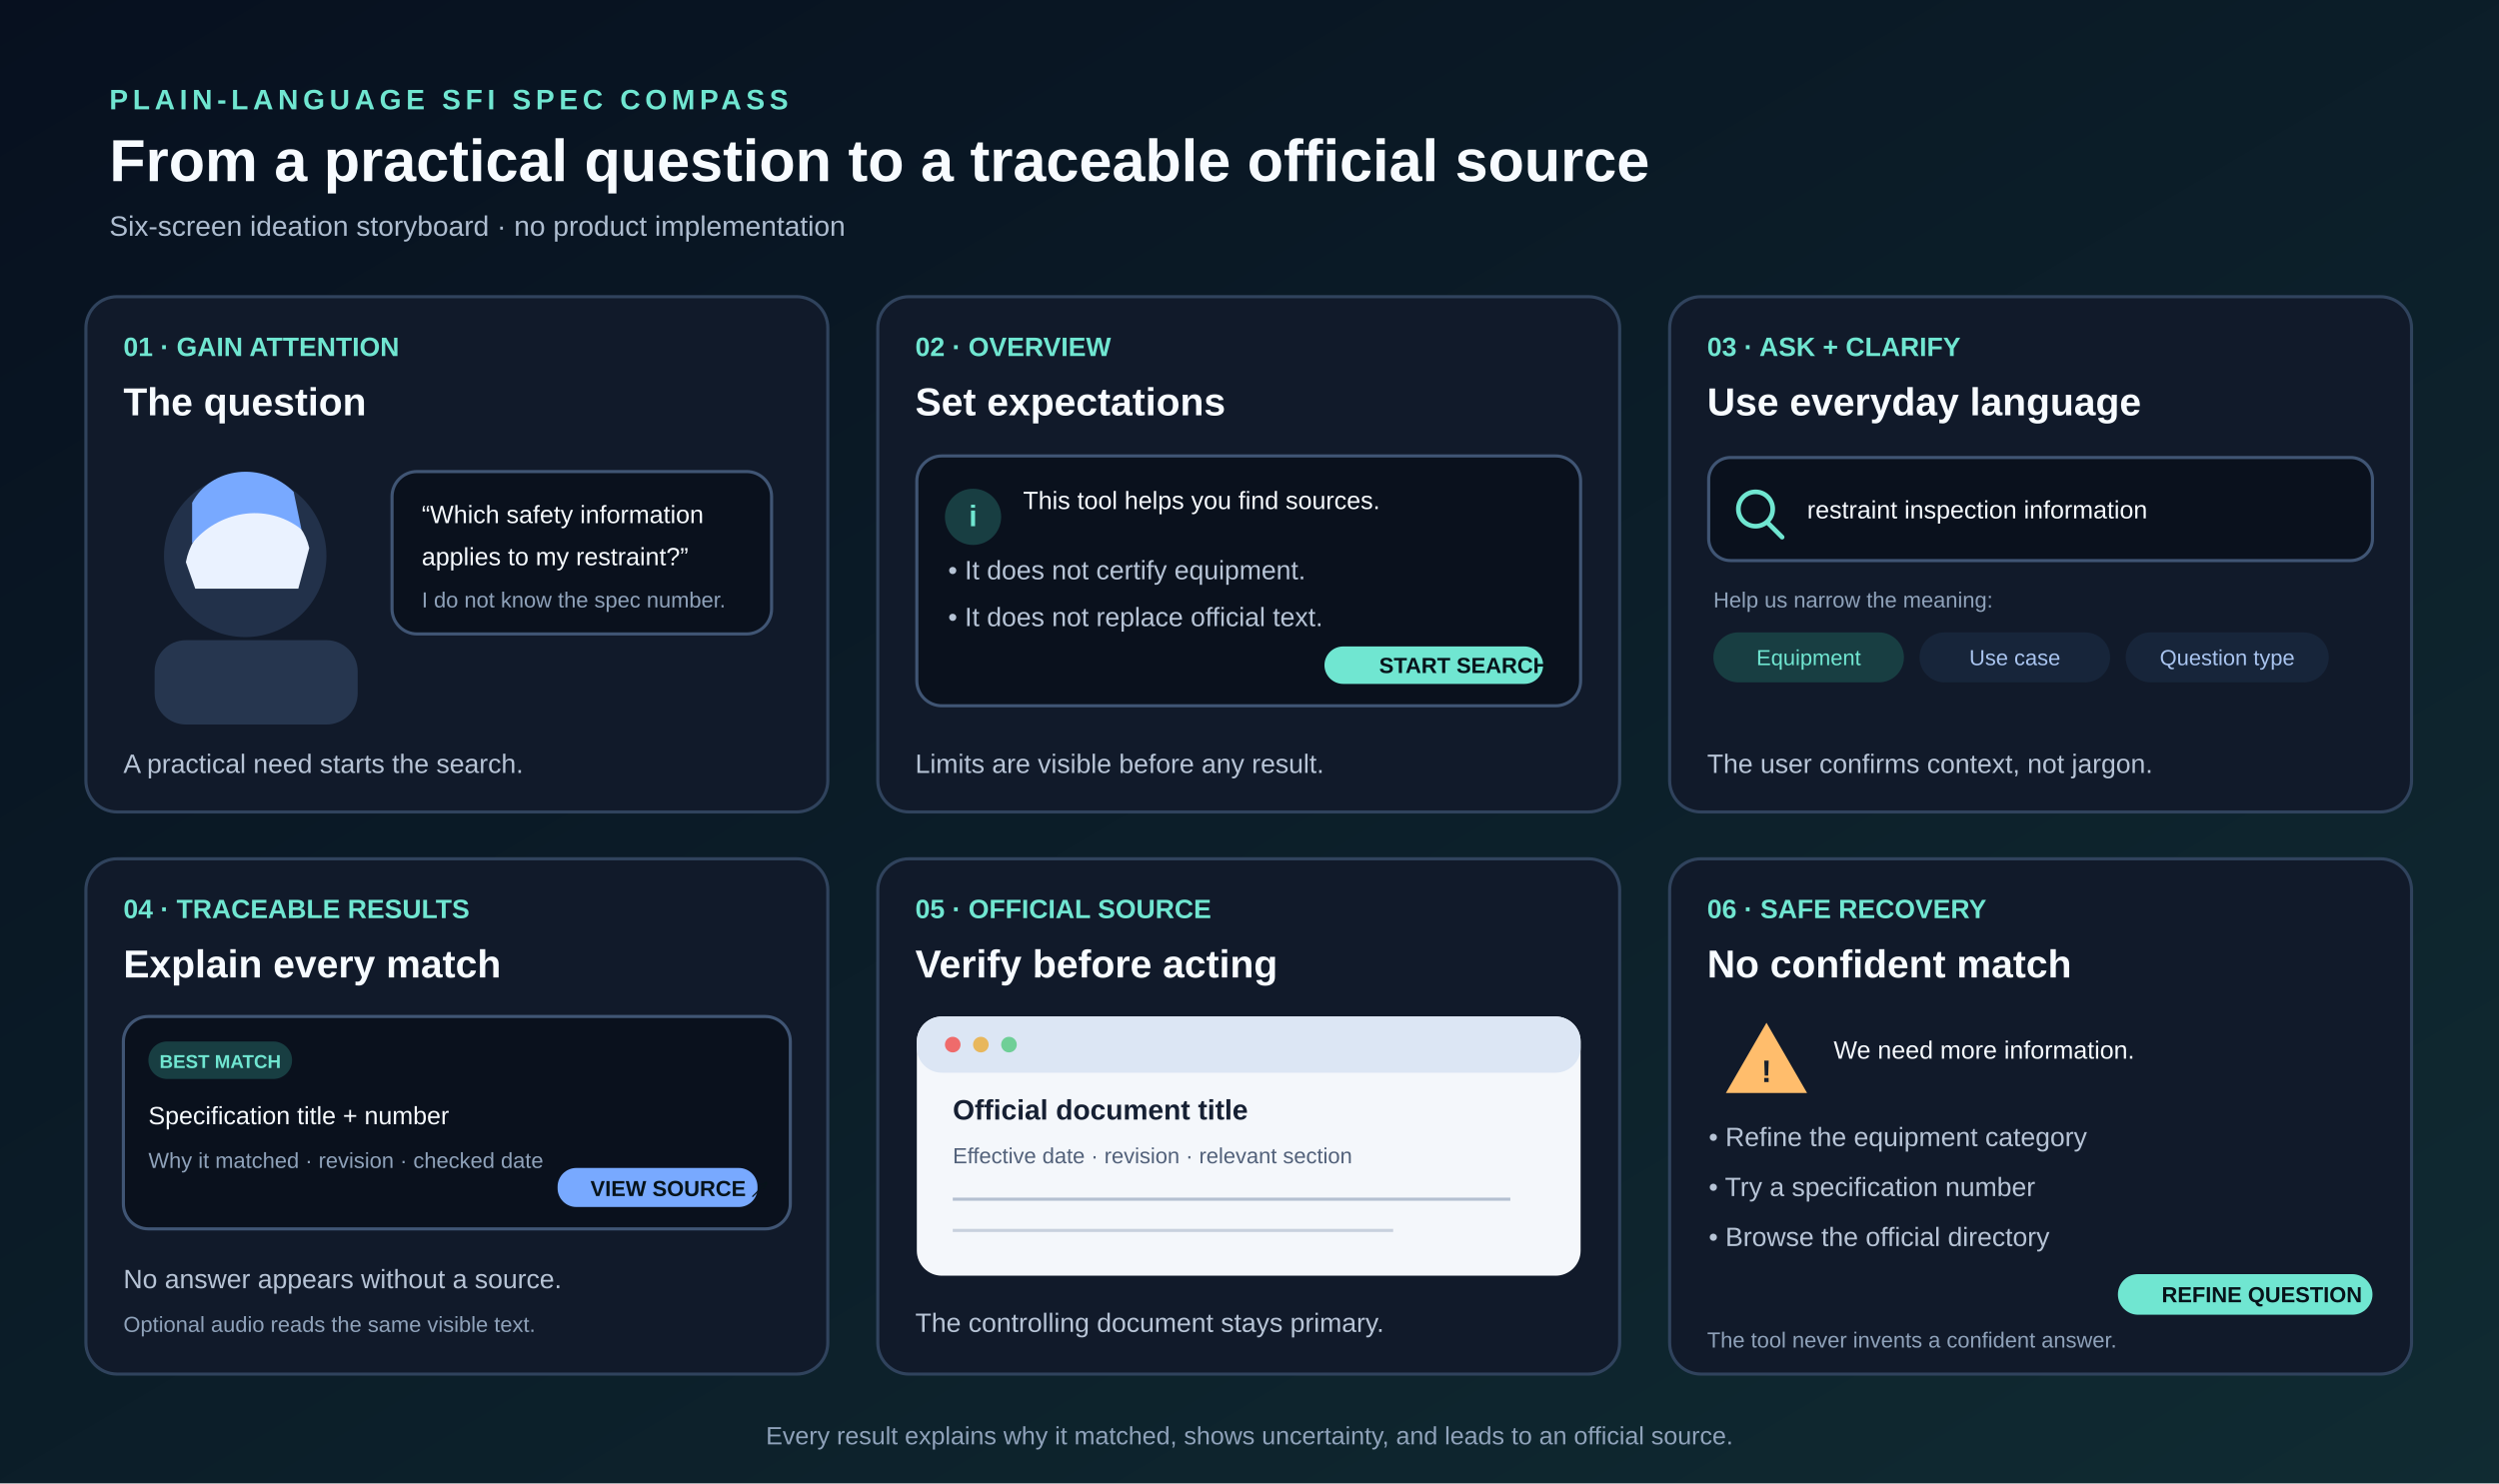
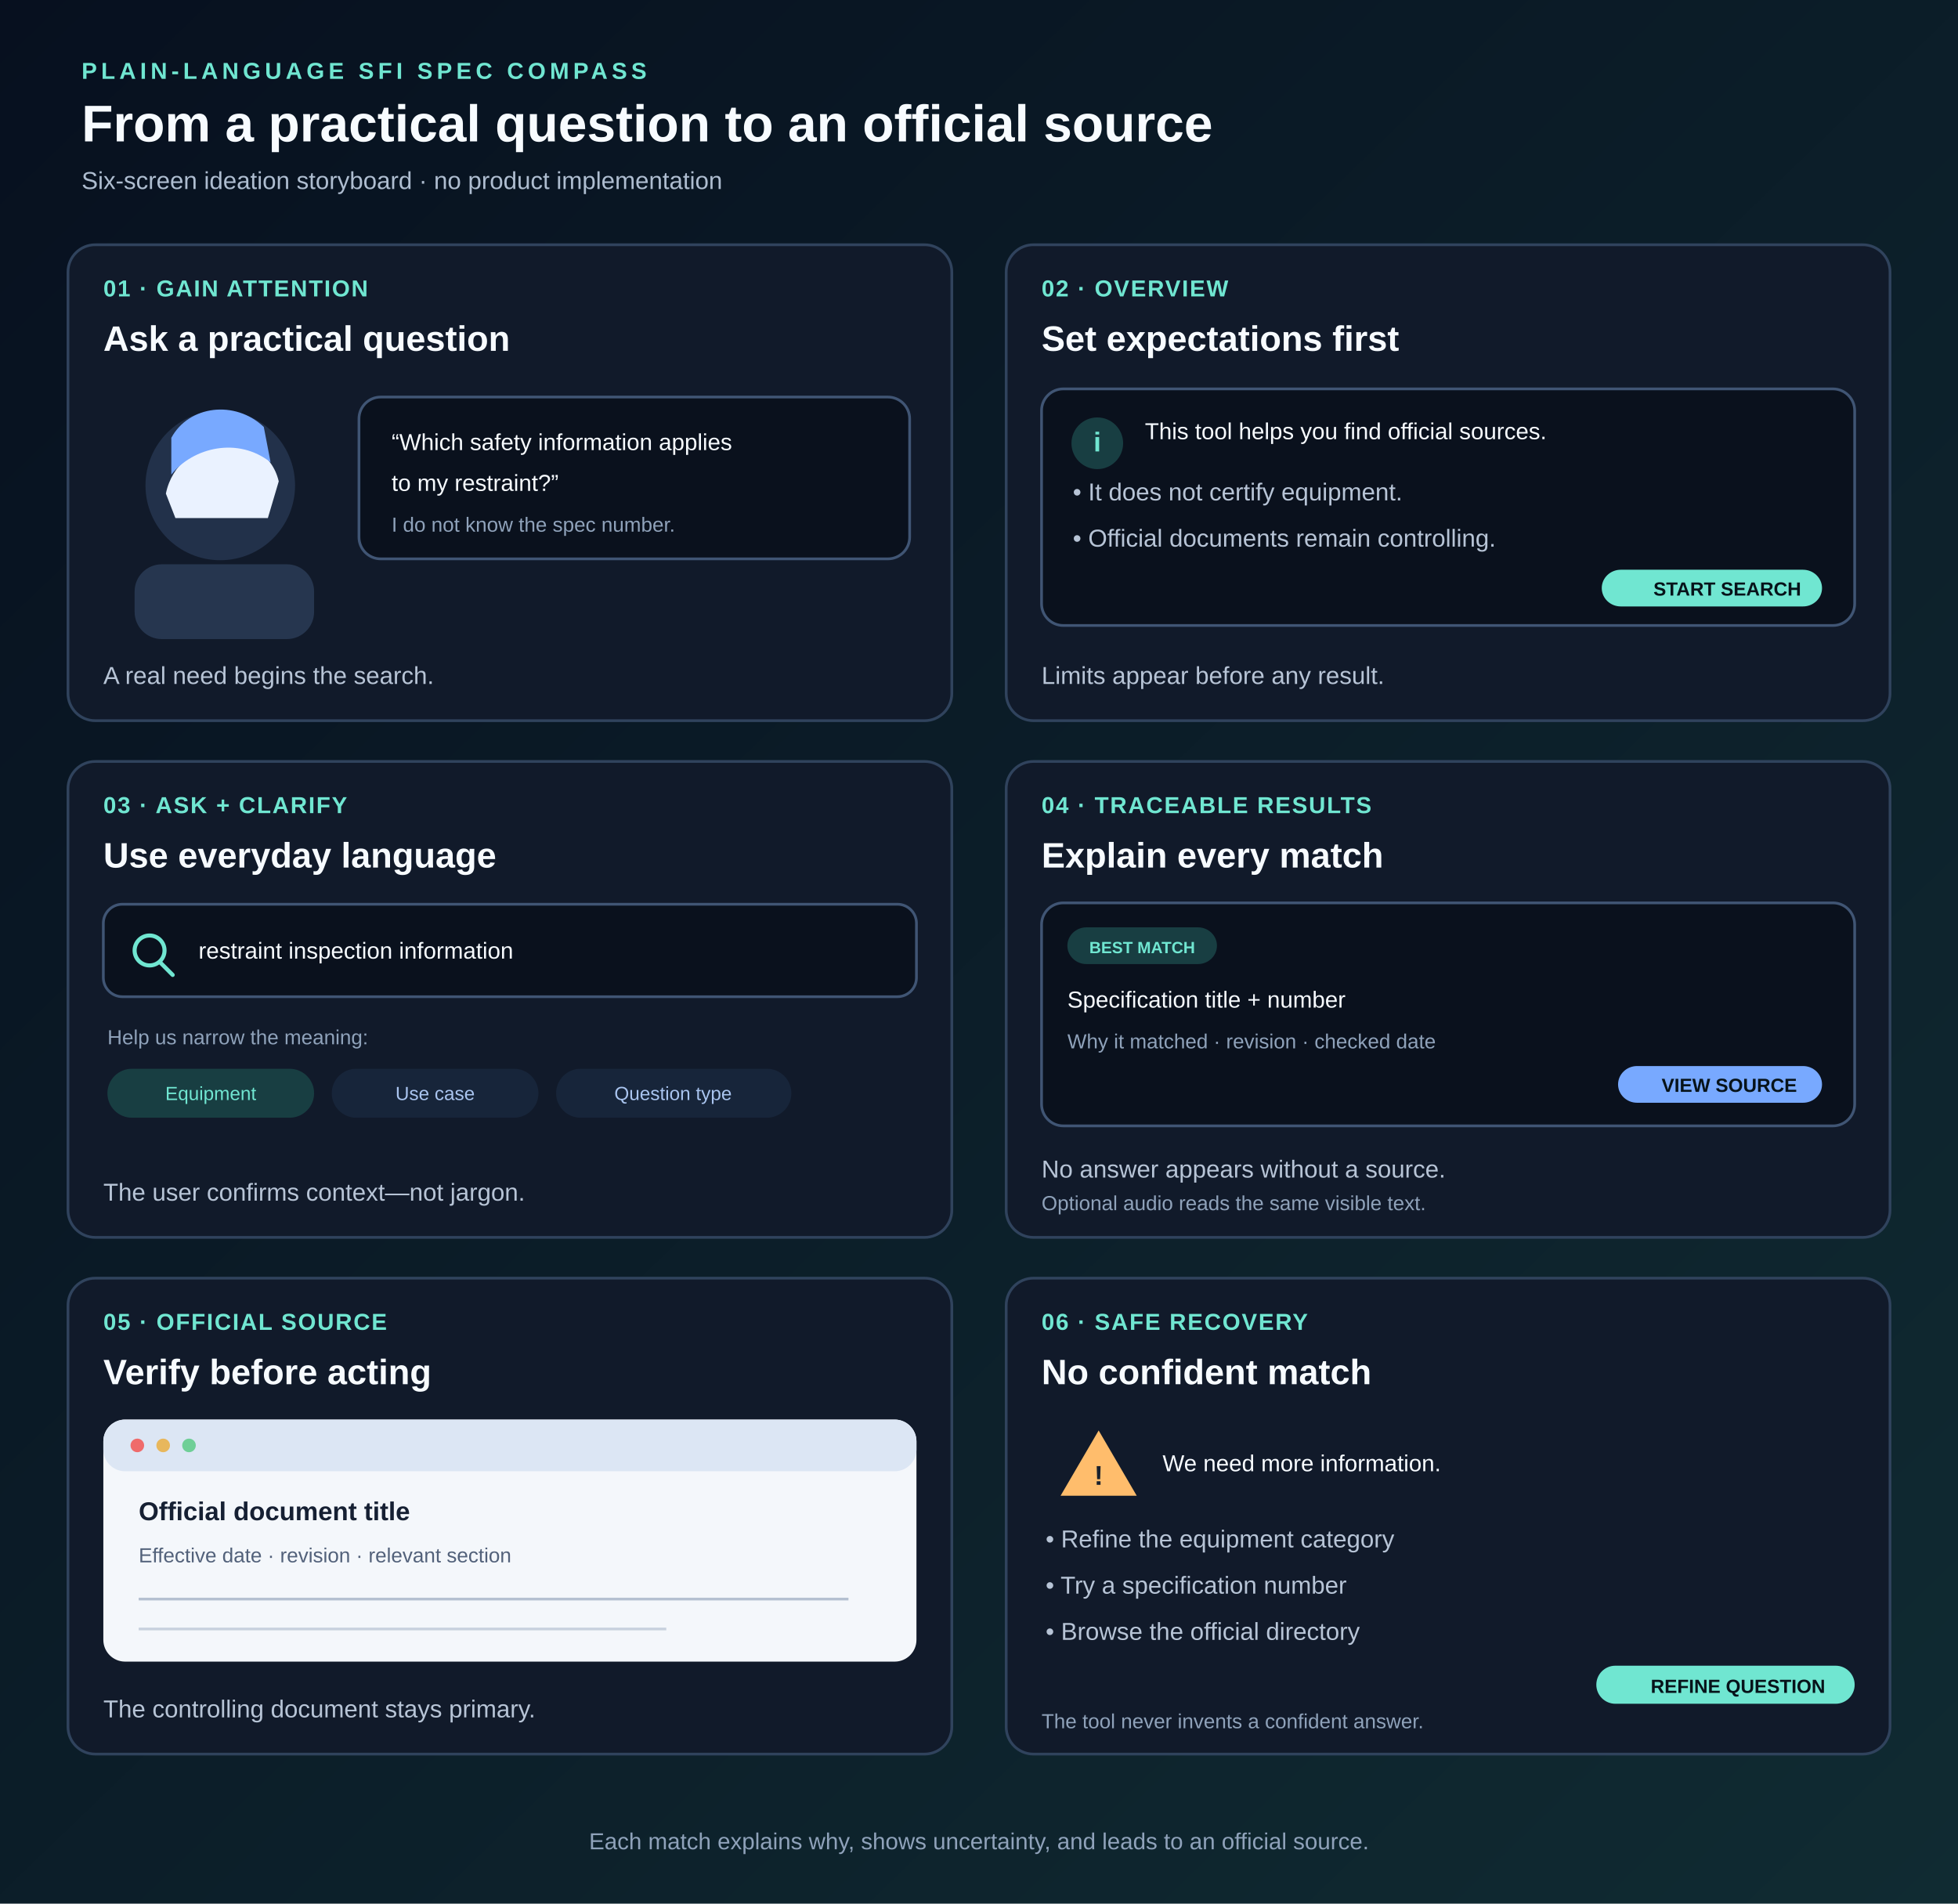
- <svg xmlns="http://www.w3.org/2000/svg" width="1600" height="950" viewBox="0 0 1600 950" role="img" aria-labelledby="title desc">
+ <svg xmlns="http://www.w3.org/2000/svg" width="1440" height="1400" viewBox="0 0 1440 1400" role="img" aria-labelledby="title desc">
  <defs>
    <linearGradient id="bg" x1="0" y1="0" x2="1" y2="1">
      <stop stop-color="#07101f" />
      <stop offset="1" stop-color="#102b32" />
    </linearGradient>
    <style>
-     .panel{fill:#111a2a;stroke:#30435d;stroke-width:2}.num{fill:#70e6d1;font:700 17px Arial}.head{fill:#f7fbff;font:700 25px Arial}.body{fill:#b7c4d6;font:17px Arial}.tiny{fill:#8fa2ba;font:14px Arial}.ui{fill:#0a111d;stroke:#405574;stroke-width:2}.accent{fill:#70e6d1}.blue{fill:#78a9ff}.label{fill:#07131a;font:700 14px Arial}.white{fill:#f7fbff;font:16px Arial}.line{stroke:#70e6d1;stroke-width:3;stroke-linecap:round}
+     .panel{fill:#111a2a;stroke:#30435d;stroke-width:2}.num{fill:#70e6d1;font:700 17px Arial,sans-serif;letter-spacing:1px}.head{fill:#f7fbff;font:700 26px Arial,sans-serif}.body{fill:#b7c4d6;font:18px Arial,sans-serif}.tiny{fill:#8fa2ba;font:15px Arial,sans-serif}.ui{fill:#0a111d;stroke:#405574;stroke-width:2}.accent{fill:#70e6d1}.blue{fill:#78a9ff}.label{fill:#07131a;font:700 14px Arial,sans-serif}.white{fill:#f7fbff;font:17px Arial,sans-serif}.line{stroke:#70e6d1;stroke-width:3;stroke-linecap:round}
  </style>
  </defs>
-   <rect width="1600" height="950" fill="url(#bg)" />
-   <text x="70" y="70" fill="#70e6d1" font-family="Arial, sans-serif" font-size="18" font-weight="700" letter-spacing="3">PLAIN-LANGUAGE SFI SPEC COMPASS</text>
-   <text x="70" y="116" fill="#f7fbff" font-family="Arial, sans-serif" font-size="38" font-weight="800">From a practical question to a traceable official source</text>
-   <text x="70" y="151" fill="#aebdd0" font-family="Arial, sans-serif" font-size="18">Six-screen ideation storyboard · no product implementation</text>
-   <g transform="translate(55 190)">
-     <rect class="panel" width="475" height="330" rx="20" />
-     <text class="num" x="24" y="38">01 · GAIN ATTENTION</text>
-     <text class="head" x="24" y="76">The question</text>
-     <circle cx="102" cy="166" r="52" fill="#22314a" />
-     <path d="M64 170c8-42 70-49 79-9l-7 26H70z" fill="#eaf2ff" />
-     <path d="M68 158c16-20 47-27 70-9l-5-24c-20-20-53-16-65 7z" fill="#78a9ff" />
-     <rect x="44" y="220" width="130" height="54" rx="20" fill="#26364f" />
-     <rect x="196" y="112" width="243" height="104" rx="16" class="ui" />
-     <text class="white" x="215" y="145">“Which safety information</text>
-     <text class="white" x="215" y="172">applies to my restraint?”</text>
-     <text class="tiny" x="215" y="199">I do not know the spec number.</text>
-     <text class="body" x="24" y="305">A practical need starts the search.</text>
+   <rect width="1440" height="1400" fill="url(#bg)" />
+   <text x="60" y="58" fill="#70e6d1" font-family="Arial, sans-serif" font-size="17" font-weight="700" letter-spacing="3">PLAIN-LANGUAGE SFI SPEC COMPASS</text>
+   <text x="60" y="104" fill="#f7fbff" font-family="Arial, sans-serif" font-size="38" font-weight="800">From a practical question to an official source</text>
+   <text x="60" y="139" fill="#aebdd0" font-family="Arial, sans-serif" font-size="18">Six-screen ideation storyboard · no product implementation</text>
+   <g transform="translate(50 180)">
+     <rect class="panel" width="650" height="350" rx="20" />
+     <text class="num" x="26" y="38">01 · GAIN ATTENTION</text>
+     <text class="head" x="26" y="78">Ask a practical question</text>
+     <circle cx="112" cy="177" r="55" fill="#22314a" />
+     <path d="M72 183c9-44 73-51 83-9l-8 27H79z" fill="#eaf2ff" />
+     <path d="M76 169c16-20 49-28 73-9l-5-26c-21-20-55-16-68 8z" fill="#78a9ff" />
+     <rect x="49" y="235" width="132" height="55" rx="20" fill="#26364f" />
+     <rect x="214" y="112" width="405" height="119" rx="16" class="ui" />
+     <text class="white" x="238" y="151">“Which safety information applies</text>
+     <text class="white" x="238" y="181">to my restraint?”</text>
+     <text class="tiny" x="238" y="211">I do not know the spec number.</text>
+     <text class="body" x="26" y="323">A real need begins the search.</text>
  </g>
-   <g transform="translate(562 190)">
-     <rect class="panel" width="475" height="330" rx="20" />
-     <text class="num" x="24" y="38">02 · OVERVIEW</text>
-     <text class="head" x="24" y="76">Set expectations</text>
-     <rect x="25" y="102" width="425" height="160" rx="16" class="ui" />
-     <circle cx="61" cy="141" r="18" fill="#183e42" />
-     <text x="61" y="147" text-anchor="middle" fill="#70e6d1" font-family="Arial" font-size="19" font-weight="700">i</text>
-     <text class="white" x="93" y="136">This tool helps you find sources.</text>
-     <text class="body" x="45" y="181">• It does not certify equipment.</text>
-     <text class="body" x="45" y="211">• It does not replace official text.</text>
-     <rect x="286" y="224" width="140" height="24" rx="12" class="accent" />
-     <text class="label" x="321" y="241">START SEARCH</text>
-     <text class="body" x="24" y="305">Limits are visible before any result.</text>
+   <g transform="translate(740 180)">
+     <rect class="panel" width="650" height="350" rx="20" />
+     <text class="num" x="26" y="38">02 · OVERVIEW</text>
+     <text class="head" x="26" y="78">Set expectations first</text>
+     <rect x="26" y="106" width="598" height="174" rx="16" class="ui" />
+     <circle cx="67" cy="146" r="19" fill="#183e42" />
+     <text x="67" y="152" text-anchor="middle" fill="#70e6d1" font-family="Arial" font-size="20" font-weight="700">i</text>
+     <text class="white" x="102" y="143">This tool helps you find official sources.</text>
+     <text class="body" x="49" y="188">• It does not certify equipment.</text>
+     <text class="body" x="49" y="222">• Official documents remain controlling.</text>
+     <rect x="438" y="239" width="162" height="27" rx="14" class="accent" />
+     <text class="label" x="476" y="258">START SEARCH</text>
+     <text class="body" x="26" y="323">Limits appear before any result.</text>
  </g>
-   <g transform="translate(1069 190)">
-     <rect class="panel" width="475" height="330" rx="20" />
-     <text class="num" x="24" y="38">03 · ASK + CLARIFY</text>
-     <text class="head" x="24" y="76">Use everyday language</text>
-     <rect x="25" y="103" width="425" height="66" rx="14" class="ui" />
-     <circle cx="55" cy="136" r="11" fill="none" stroke="#70e6d1" stroke-width="3" />
-     <line x1="63" y1="145" x2="72" y2="154" class="line" />
-     <text class="white" x="88" y="142">restraint inspection information</text>
-     <text class="tiny" x="28" y="199">Help us narrow the meaning:</text>
-     <rect x="28" y="215" width="122" height="32" rx="16" fill="#183e42" />
-     <text x="89" y="236" text-anchor="middle" fill="#70e6d1" font-family="Arial" font-size="14">Equipment</text>
-     <rect x="160" y="215" width="122" height="32" rx="16" fill="#17253a" />
-     <text x="221" y="236" text-anchor="middle" fill="#a9c4ef" font-family="Arial" font-size="14">Use case</text>
-     <rect x="292" y="215" width="130" height="32" rx="16" fill="#17253a" />
-     <text x="357" y="236" text-anchor="middle" fill="#a9c4ef" font-family="Arial" font-size="14">Question type</text>
-     <text class="body" x="24" y="305">The user confirms context, not jargon.</text>
+   <g transform="translate(50 560)">
+     <rect class="panel" width="650" height="350" rx="20" />
+     <text class="num" x="26" y="38">03 · ASK + CLARIFY</text>
+     <text class="head" x="26" y="78">Use everyday language</text>
+     <rect x="26" y="105" width="598" height="68" rx="14" class="ui" />
+     <circle cx="60" cy="139" r="11" fill="none" stroke="#70e6d1" stroke-width="3" />
+     <line x1="68" y1="148" x2="77" y2="157" class="line" />
+     <text class="white" x="96" y="145">restraint inspection information</text>
+     <text class="tiny" x="29" y="208">Help us narrow the meaning:</text>
+     <rect x="29" y="226" width="152" height="36" rx="18" fill="#183e42" />
+     <text x="105" y="249" text-anchor="middle" fill="#70e6d1" font-family="Arial" font-size="14">Equipment</text>
+     <rect x="194" y="226" width="152" height="36" rx="18" fill="#17253a" />
+     <text x="270" y="249" text-anchor="middle" fill="#a9c4ef" font-family="Arial" font-size="14">Use case</text>
+     <rect x="359" y="226" width="173" height="36" rx="18" fill="#17253a" />
+     <text x="445" y="249" text-anchor="middle" fill="#a9c4ef" font-family="Arial" font-size="14">Question type</text>
+     <text class="body" x="26" y="323">The user confirms context—not jargon.</text>
  </g>
-   <g transform="translate(55 550)">
-     <rect class="panel" width="475" height="330" rx="20" />
-     <text class="num" x="24" y="38">04 · TRACEABLE RESULTS</text>
-     <text class="head" x="24" y="76">Explain every match</text>
-     <rect x="24" y="101" width="427" height="136" rx="16" class="ui" />
-     <rect x="40" y="117" width="92" height="24" rx="12" fill="#183e42" />
-     <text x="86" y="134" text-anchor="middle" fill="#70e6d1" font-family="Arial" font-size="12" font-weight="700">BEST MATCH</text>
-     <text class="white" x="40" y="170">Specification title + number</text>
-     <text class="tiny" x="40" y="198">Why it matched · revision · checked date</text>
-     <rect x="302" y="198" width="128" height="25" rx="12" class="blue" />
-     <text class="label" x="323" y="216">VIEW SOURCE ↗</text>
-     <text class="body" x="24" y="275">No answer appears without a source.</text>
-     <text class="tiny" x="24" y="303">Optional audio reads the same visible text.</text>
+   <g transform="translate(740 560)">
+     <rect class="panel" width="650" height="350" rx="20" />
+     <text class="num" x="26" y="38">04 · TRACEABLE RESULTS</text>
+     <text class="head" x="26" y="78">Explain every match</text>
+     <rect x="26" y="104" width="598" height="164" rx="16" class="ui" />
+     <rect x="45" y="122" width="110" height="27" rx="14" fill="#183e42" />
+     <text x="100" y="141" text-anchor="middle" fill="#70e6d1" font-family="Arial" font-size="12" font-weight="700">BEST MATCH</text>
+     <text class="white" x="45" y="181">Specification title + number</text>
+     <text class="tiny" x="45" y="211">Why it matched · revision · checked date</text>
+     <rect x="450" y="224" width="150" height="27" rx="14" class="blue" />
+     <text class="label" x="482" y="243">VIEW SOURCE</text>
+     <text class="body" x="26" y="306">No answer appears without a source.</text>
+     <text class="tiny" x="26" y="330">Optional audio reads the same visible text.</text>
  </g>
-   <g transform="translate(562 550)">
-     <rect class="panel" width="475" height="330" rx="20" />
-     <text class="num" x="24" y="38">05 · OFFICIAL SOURCE</text>
-     <text class="head" x="24" y="76">Verify before acting</text>
-     <rect x="25" y="101" width="425" height="166" rx="16" fill="#f4f7fb" />
-     <rect x="25" y="101" width="425" height="36" rx="16" fill="#dce6f4" />
-     <circle cx="48" cy="119" r="5" fill="#ef6b6b" />
-     <circle cx="66" cy="119" r="5" fill="#e8b75c" />
-     <circle cx="84" cy="119" r="5" fill="#6fcf97" />
-     <text x="48" y="167" fill="#162033" font-family="Arial" font-size="18" font-weight="700">Official document title</text>
-     <text x="48" y="195" fill="#52617a" font-family="Arial" font-size="14">Effective date · revision · relevant section</text>
-     <line x1="48" y1="218" x2="405" y2="218" stroke="#b4c0d1" stroke-width="2" />
-     <line x1="48" y1="238" x2="330" y2="238" stroke="#c8d1de" stroke-width="2" />
-     <text class="body" x="24" y="303">The controlling document stays primary.</text>
+   <g transform="translate(50 940)">
+     <rect class="panel" width="650" height="350" rx="20" />
+     <text class="num" x="26" y="38">05 · OFFICIAL SOURCE</text>
+     <text class="head" x="26" y="78">Verify before acting</text>
+     <rect x="26" y="104" width="598" height="178" rx="16" fill="#f4f7fb" />
+     <rect x="26" y="104" width="598" height="38" rx="16" fill="#dce6f4" />
+     <circle cx="51" cy="123" r="5" fill="#ef6b6b" />
+     <circle cx="70" cy="123" r="5" fill="#e8b75c" />
+     <circle cx="89" cy="123" r="5" fill="#6fcf97" />
+     <text x="52" y="178" fill="#162033" font-family="Arial" font-size="19" font-weight="700">Official document title</text>
+     <text x="52" y="209" fill="#52617a" font-family="Arial" font-size="15">Effective date · revision · relevant section</text>
+     <line x1="52" y1="236" x2="574" y2="236" stroke="#b4c0d1" stroke-width="2" />
+     <line x1="52" y1="258" x2="440" y2="258" stroke="#c8d1de" stroke-width="2" />
+     <text class="body" x="26" y="323">The controlling document stays primary.</text>
  </g>
-   <g transform="translate(1069 550)">
-     <rect class="panel" width="475" height="330" rx="20" />
-     <text class="num" x="24" y="38">06 · SAFE RECOVERY</text>
-     <text class="head" x="24" y="76">No confident match</text>
-     <polygon points="62,105 88,150 36,150" fill="#ffbd6c" />
-     <text x="62" y="143" text-anchor="middle" fill="#18202d" font-family="Arial" font-size="20" font-weight="800">!</text>
-     <text class="white" x="105" y="128">We need more information.</text>
-     <text class="body" x="25" y="184">• Refine the equipment category</text>
-     <text class="body" x="25" y="216">• Try a specification number</text>
-     <text class="body" x="25" y="248">• Browse the official directory</text>
-     <rect x="287" y="266" width="163" height="26" rx="13" class="accent" />
-     <text class="label" x="315" y="284">REFINE QUESTION</text>
-     <text class="tiny" x="24" y="313">The tool never invents a confident answer.</text>
+   <g transform="translate(740 940)">
+     <rect class="panel" width="650" height="350" rx="20" />
+     <text class="num" x="26" y="38">06 · SAFE RECOVERY</text>
+     <text class="head" x="26" y="78">No confident match</text>
+     <polygon points="68,112 96,160 40,160" fill="#ffbd6c" />
+     <text x="68" y="152" text-anchor="middle" fill="#18202d" font-family="Arial" font-size="20" font-weight="800">!</text>
+     <text class="white" x="115" y="142">We need more information.</text>
+     <text class="body" x="29" y="198">• Refine the equipment category</text>
+     <text class="body" x="29" y="232">• Try a specification number</text>
+     <text class="body" x="29" y="266">• Browse the official directory</text>
+     <rect x="434" y="285" width="190" height="28" rx="14" class="accent" />
+     <text class="label" x="474" y="305">REFINE QUESTION</text>
+     <text class="tiny" x="26" y="331">The tool never invents a confident answer.</text>
  </g>
-   <text x="800" y="925" text-anchor="middle" fill="#8fa2ba" font-family="Arial, sans-serif" font-size="16">Every result explains why it matched, shows uncertainty, and leads to an official source.</text>
+   <text x="720" y="1360" text-anchor="middle" fill="#8fa2ba" font-family="Arial, sans-serif" font-size="17">Each match explains why, shows uncertainty, and leads to an official source.</text>
</svg>
